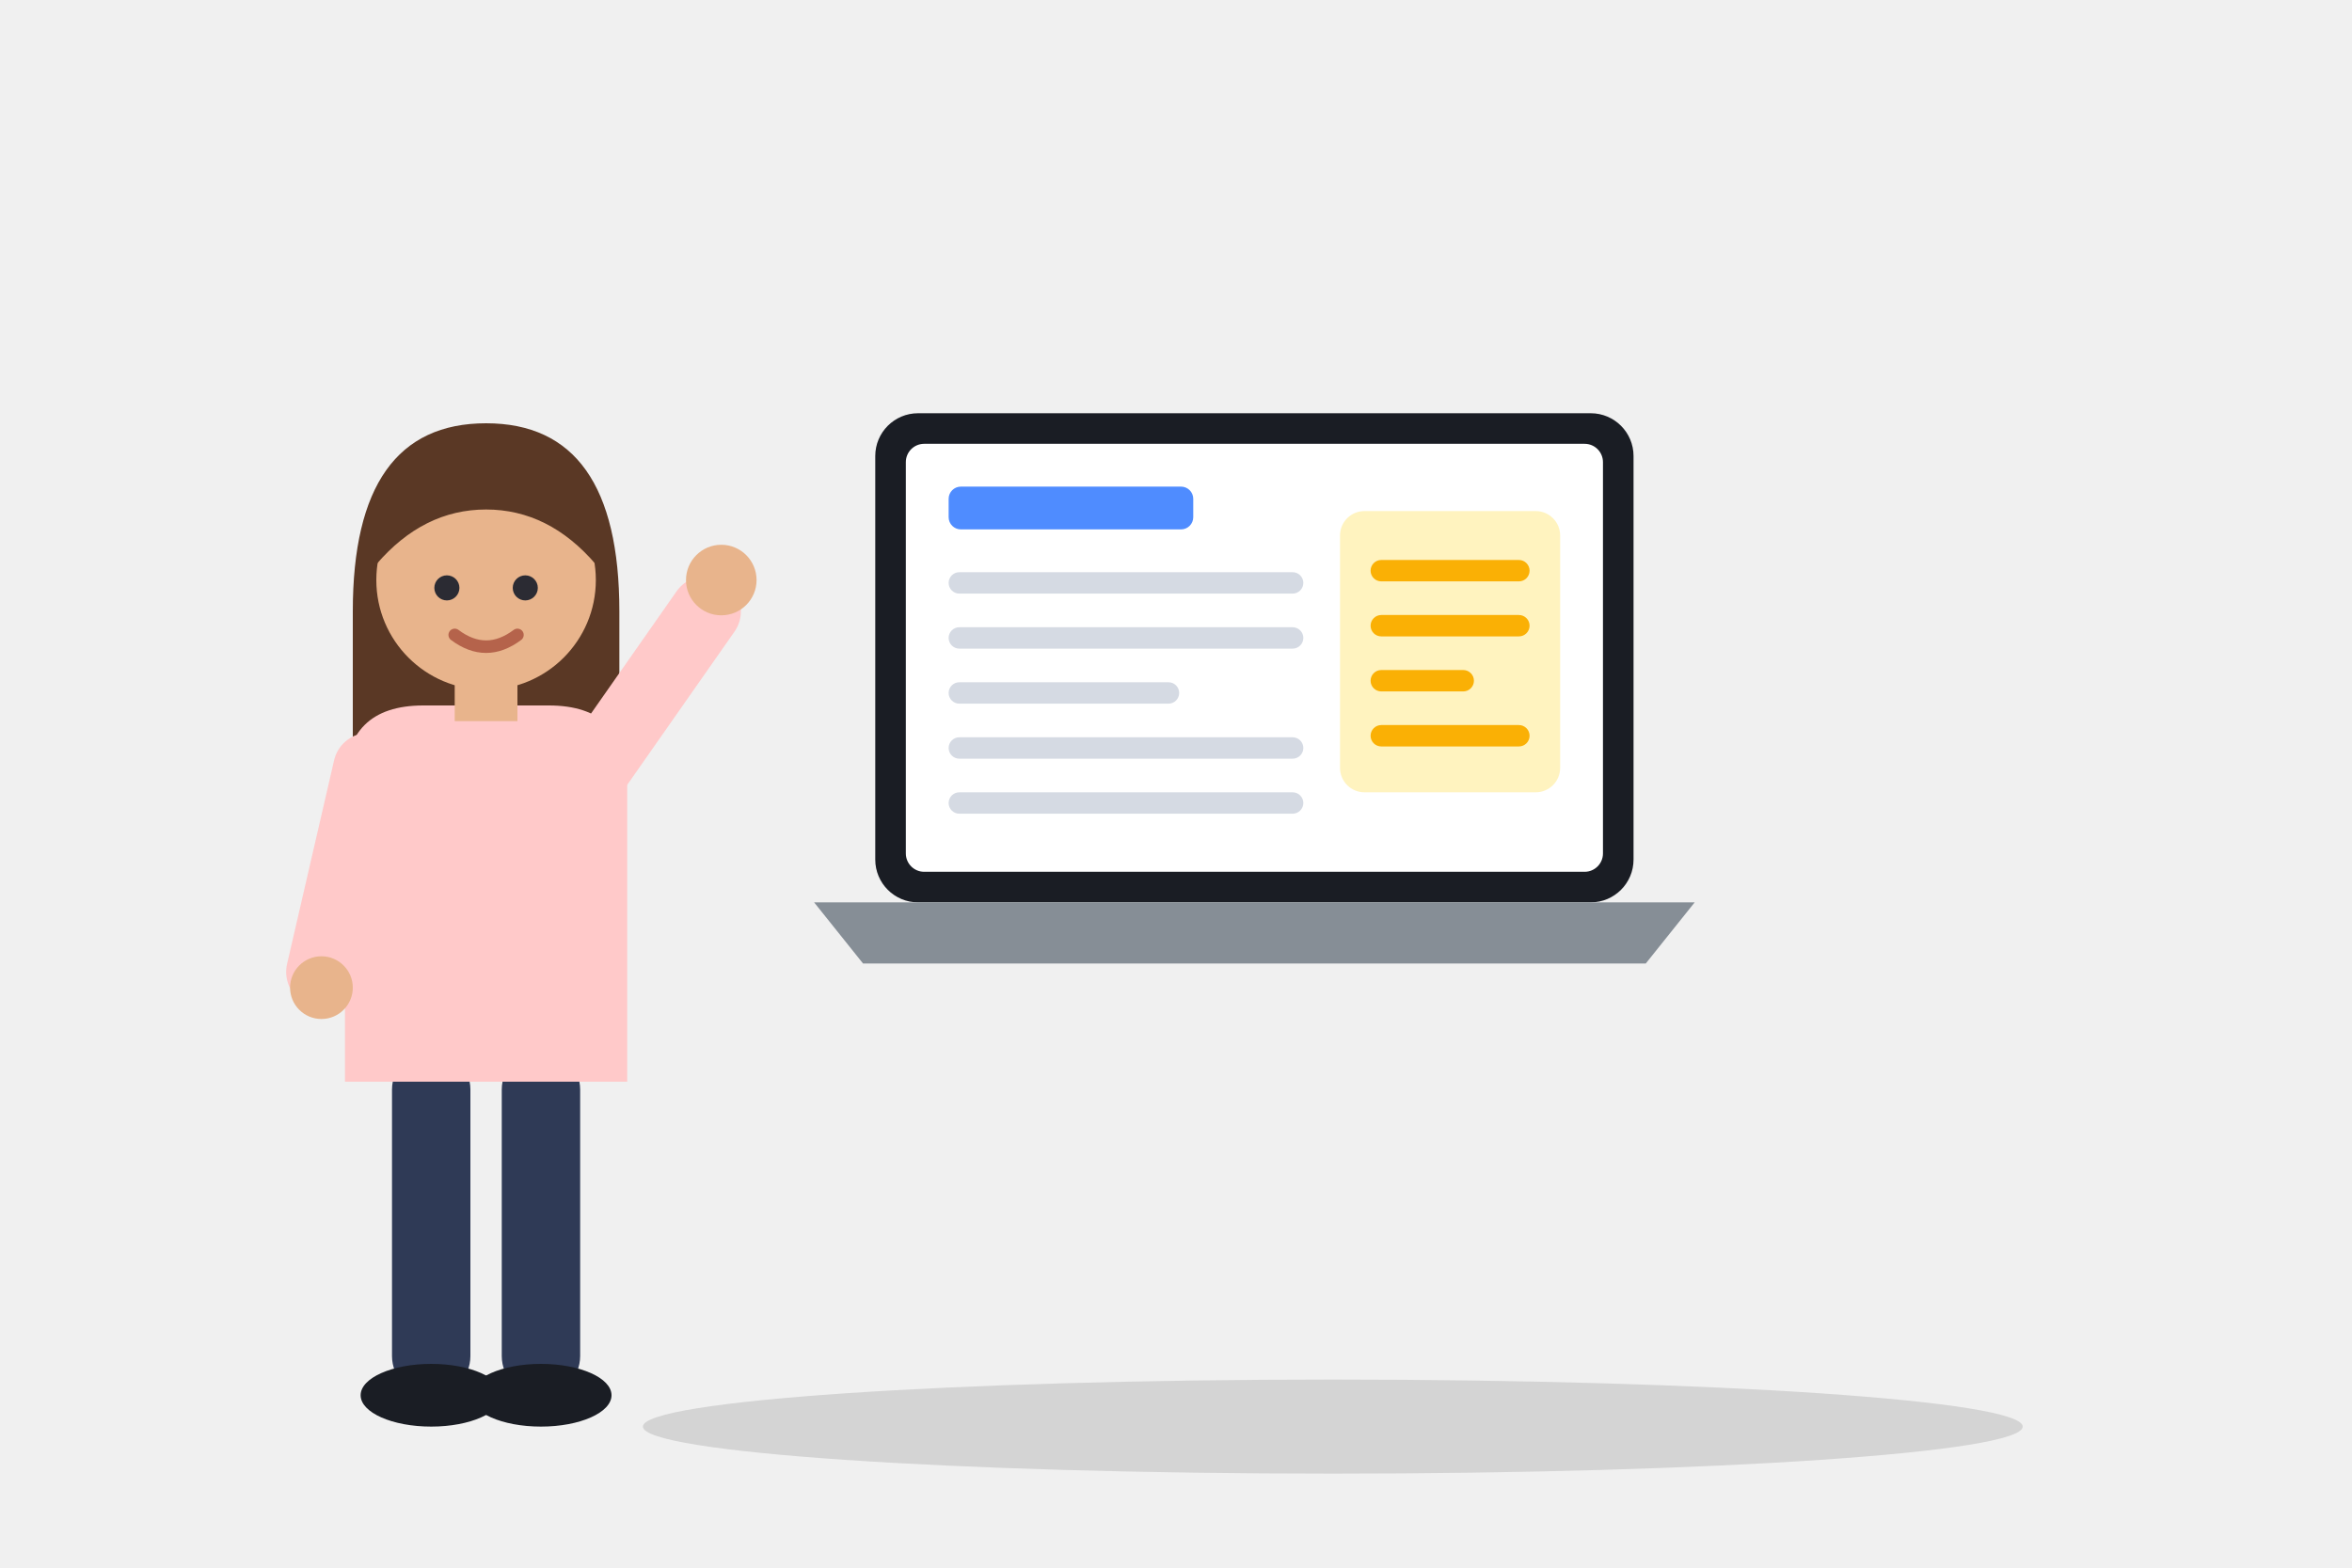
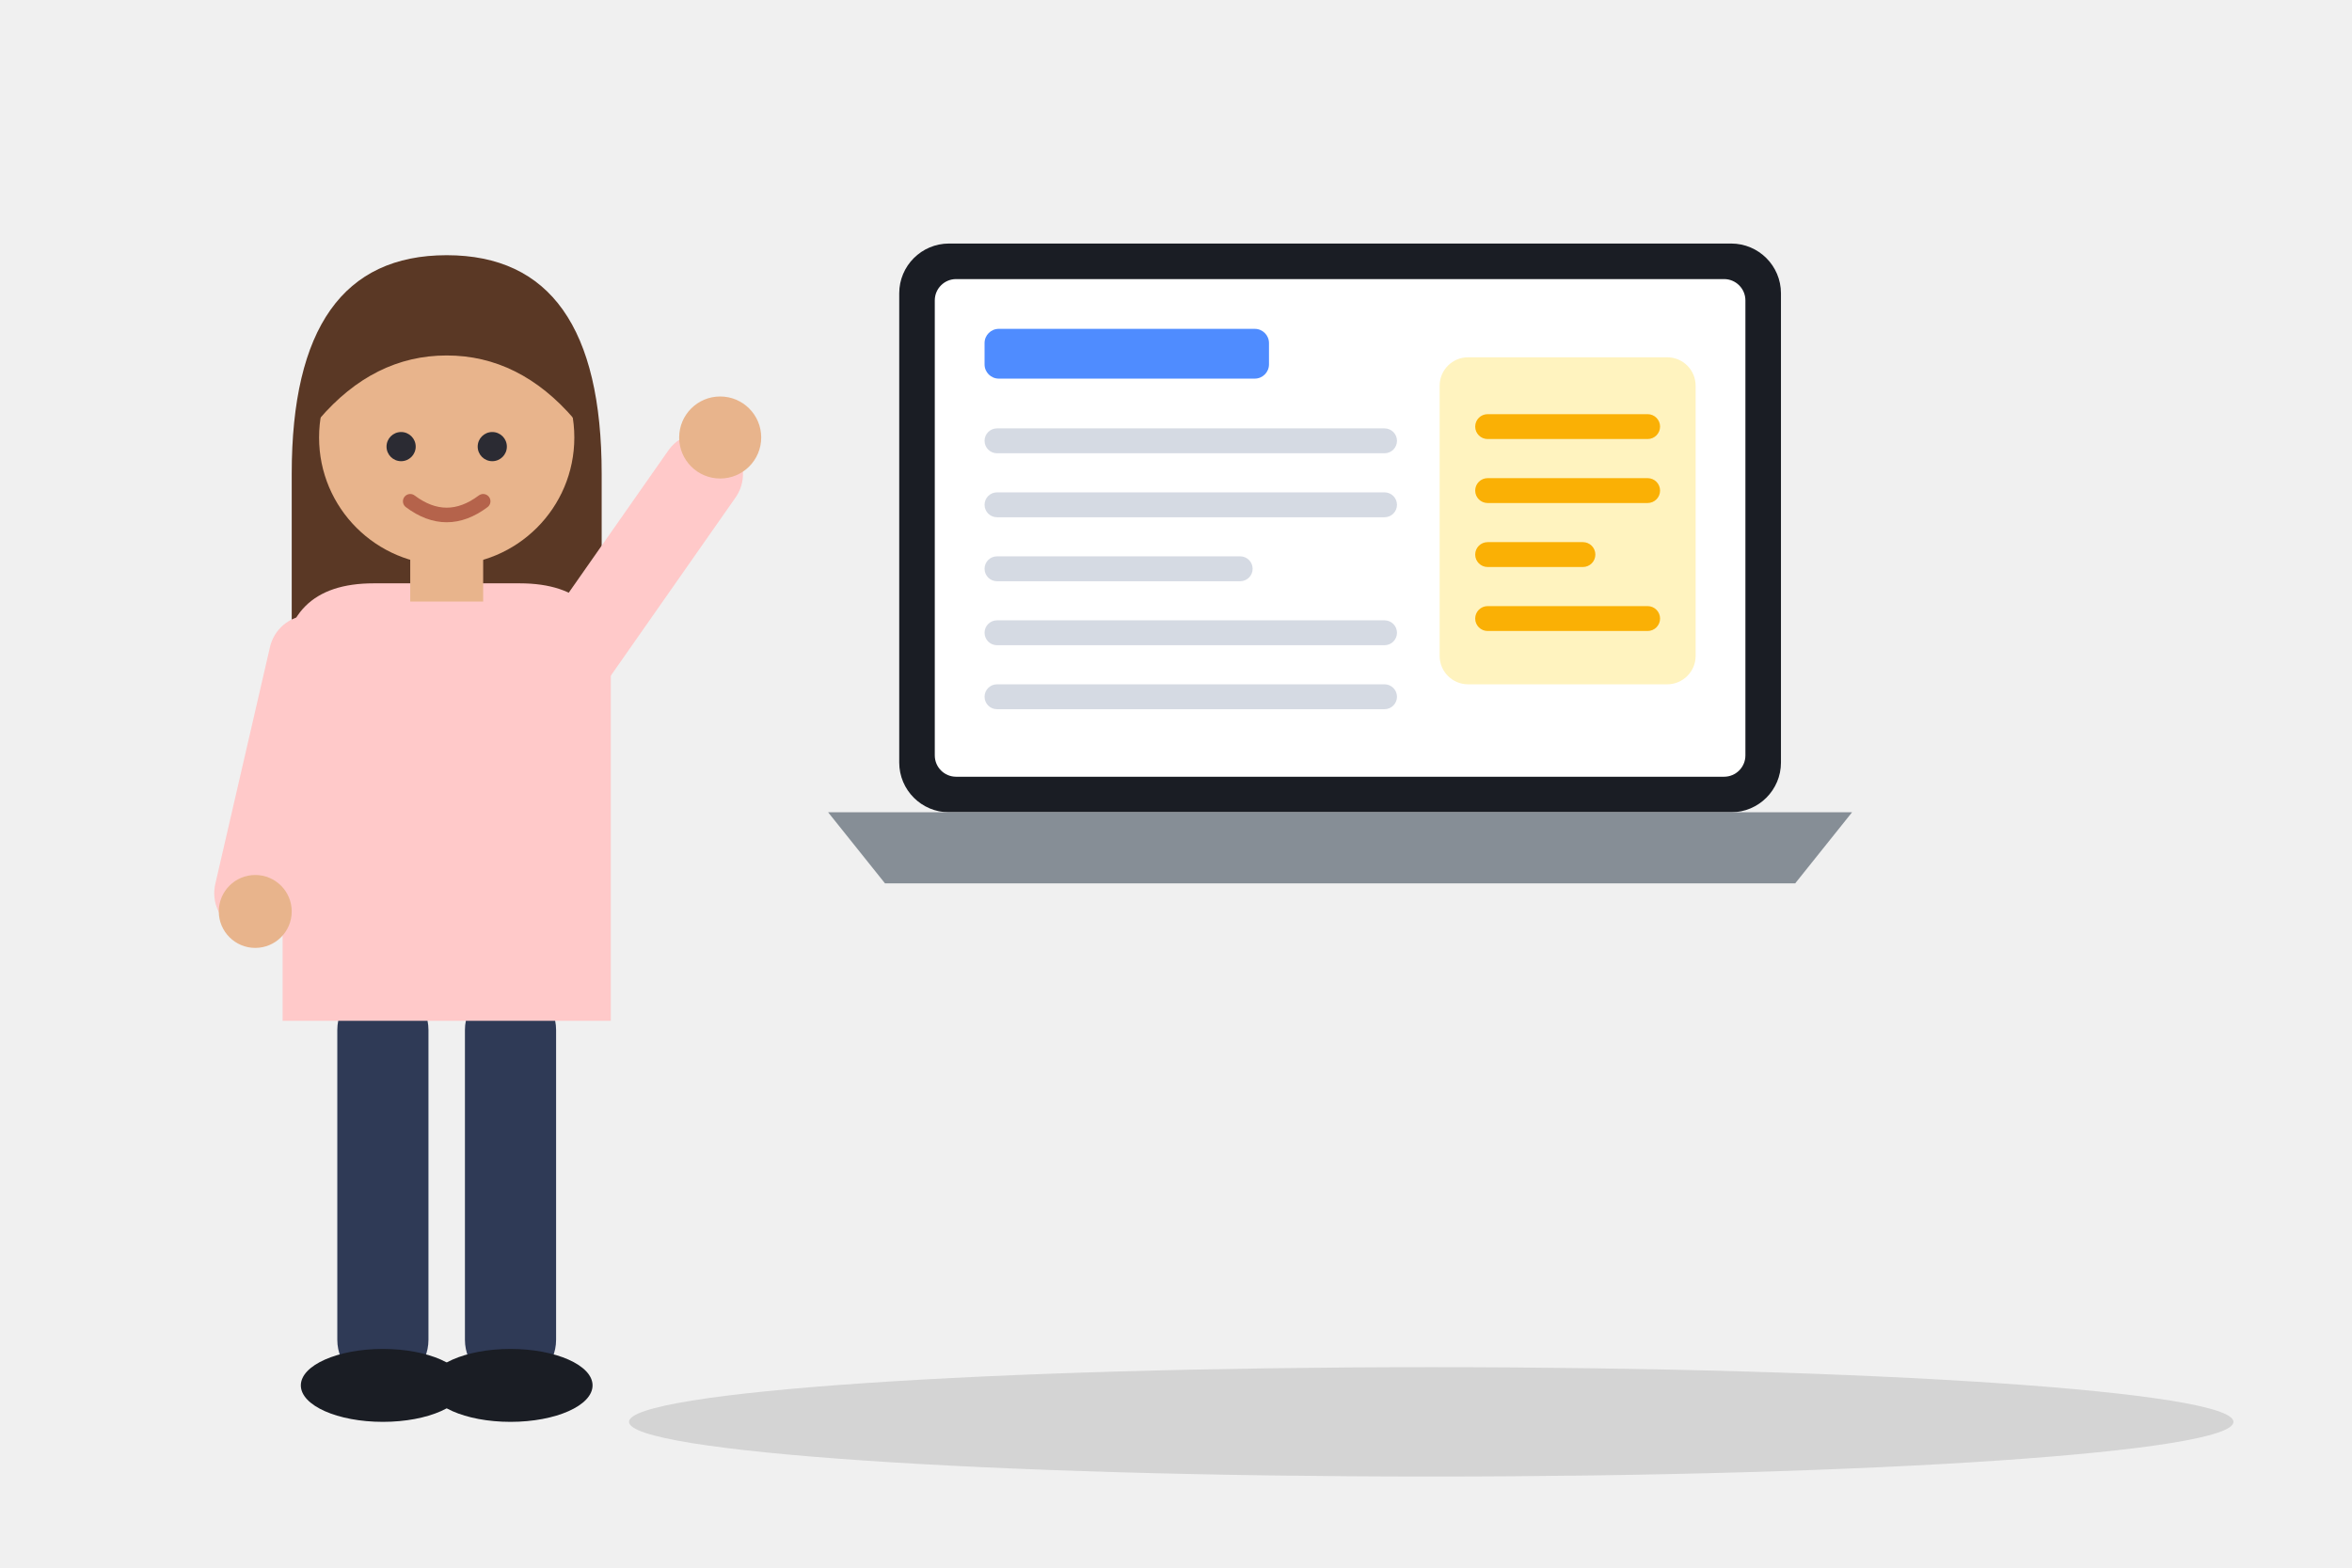
- <svg xmlns="http://www.w3.org/2000/svg" viewBox="0 0 300 200" width="300" height="200">
+ <svg xmlns="http://www.w3.org/2000/svg" viewBox="18 26 248 172" width="300" height="200">
  <ellipse cx="170" cy="182" rx="88" ry="6" fill="#000" opacity=".12" />
  <g transform="translate(82 34) scale(.78)">
    <rect x="38" y="24" width="124" height="80" rx="7" fill="#1A1D24" />
    <rect x="43" y="29" width="114" height="70" rx="3" fill="#fff" />
    <rect x="50" y="36" width="40" height="7" rx="2" fill="#4F8CFF" />
    <rect x="50" y="50" width="58" height="3.5" rx="1.75" fill="#D5DAE3" />
    <rect x="50" y="59" width="58" height="3.5" rx="1.75" fill="#D5DAE3" />
    <rect x="50" y="68" width="37.7" height="3.5" rx="1.75" fill="#D5DAE3" />
    <rect x="50" y="77" width="58" height="3.5" rx="1.75" fill="#D5DAE3" />
    <rect x="50" y="86" width="58" height="3.5" rx="1.75" fill="#D5DAE3" />
    <rect x="114" y="40" width="36" height="46" rx="4" fill="#FFF3BF" />
    <rect x="119" y="48" width="26" height="3.5" rx="1.75" fill="#FAB005" />
    <rect x="119" y="57" width="26" height="3.5" rx="1.75" fill="#FAB005" />
    <rect x="119" y="66" width="16.9" height="3.5" rx="1.75" fill="#FAB005" />
    <rect x="119" y="75" width="26" height="3.5" rx="1.75" fill="#FAB005" />
    <path d="M28 104h144l-8 10H36z" fill="#868E96" />
  </g>
  <path d="M45 78q0-24 17-24t17 24v20h-34z" fill="#5A3825" />
  <rect x="50" y="134" width="10" height="44" rx="5" fill="#2F3A56" />
  <rect x="64" y="134" width="10" height="44" rx="5" fill="#2F3A56" />
  <ellipse cx="55" cy="178" rx="9" ry="4" fill="#1A1D24" />
  <ellipse cx="69" cy="178" rx="9" ry="4" fill="#1A1D24" />
  <path d="M44 100q0-10 10-10h16q10 0 10 10v38h-36z" fill="#FFC9C9" />
  <rect x="58" y="84" width="8" height="8" fill="#E8B48C" />
  <circle cx="62" cy="74" r="14" fill="#E8B48C" />
  <path d="M48 72q0-16 14-16t14 16q-6-7-14-7t-14 7z" fill="#5A3825" />
  <circle cx="57" cy="75" r="1.6" fill="#2B2B33" />
  <circle cx="67" cy="75" r="1.6" fill="#2B2B33" />
  <path d="M58 81q4 3 8 0" fill="none" stroke="#B5634B" stroke-width="1.6" stroke-linecap="round" />
  <path d="M76 98l14-20" stroke="#FFC9C9" stroke-width="9" stroke-linecap="round" />
  <circle cx="92" cy="74" r="4.5" fill="#E8B48C" />
  <path d="M47 98l-6 26" stroke="#FFC9C9" stroke-width="9" stroke-linecap="round" />
  <circle cx="41" cy="126" r="4" fill="#E8B48C" />
</svg>
